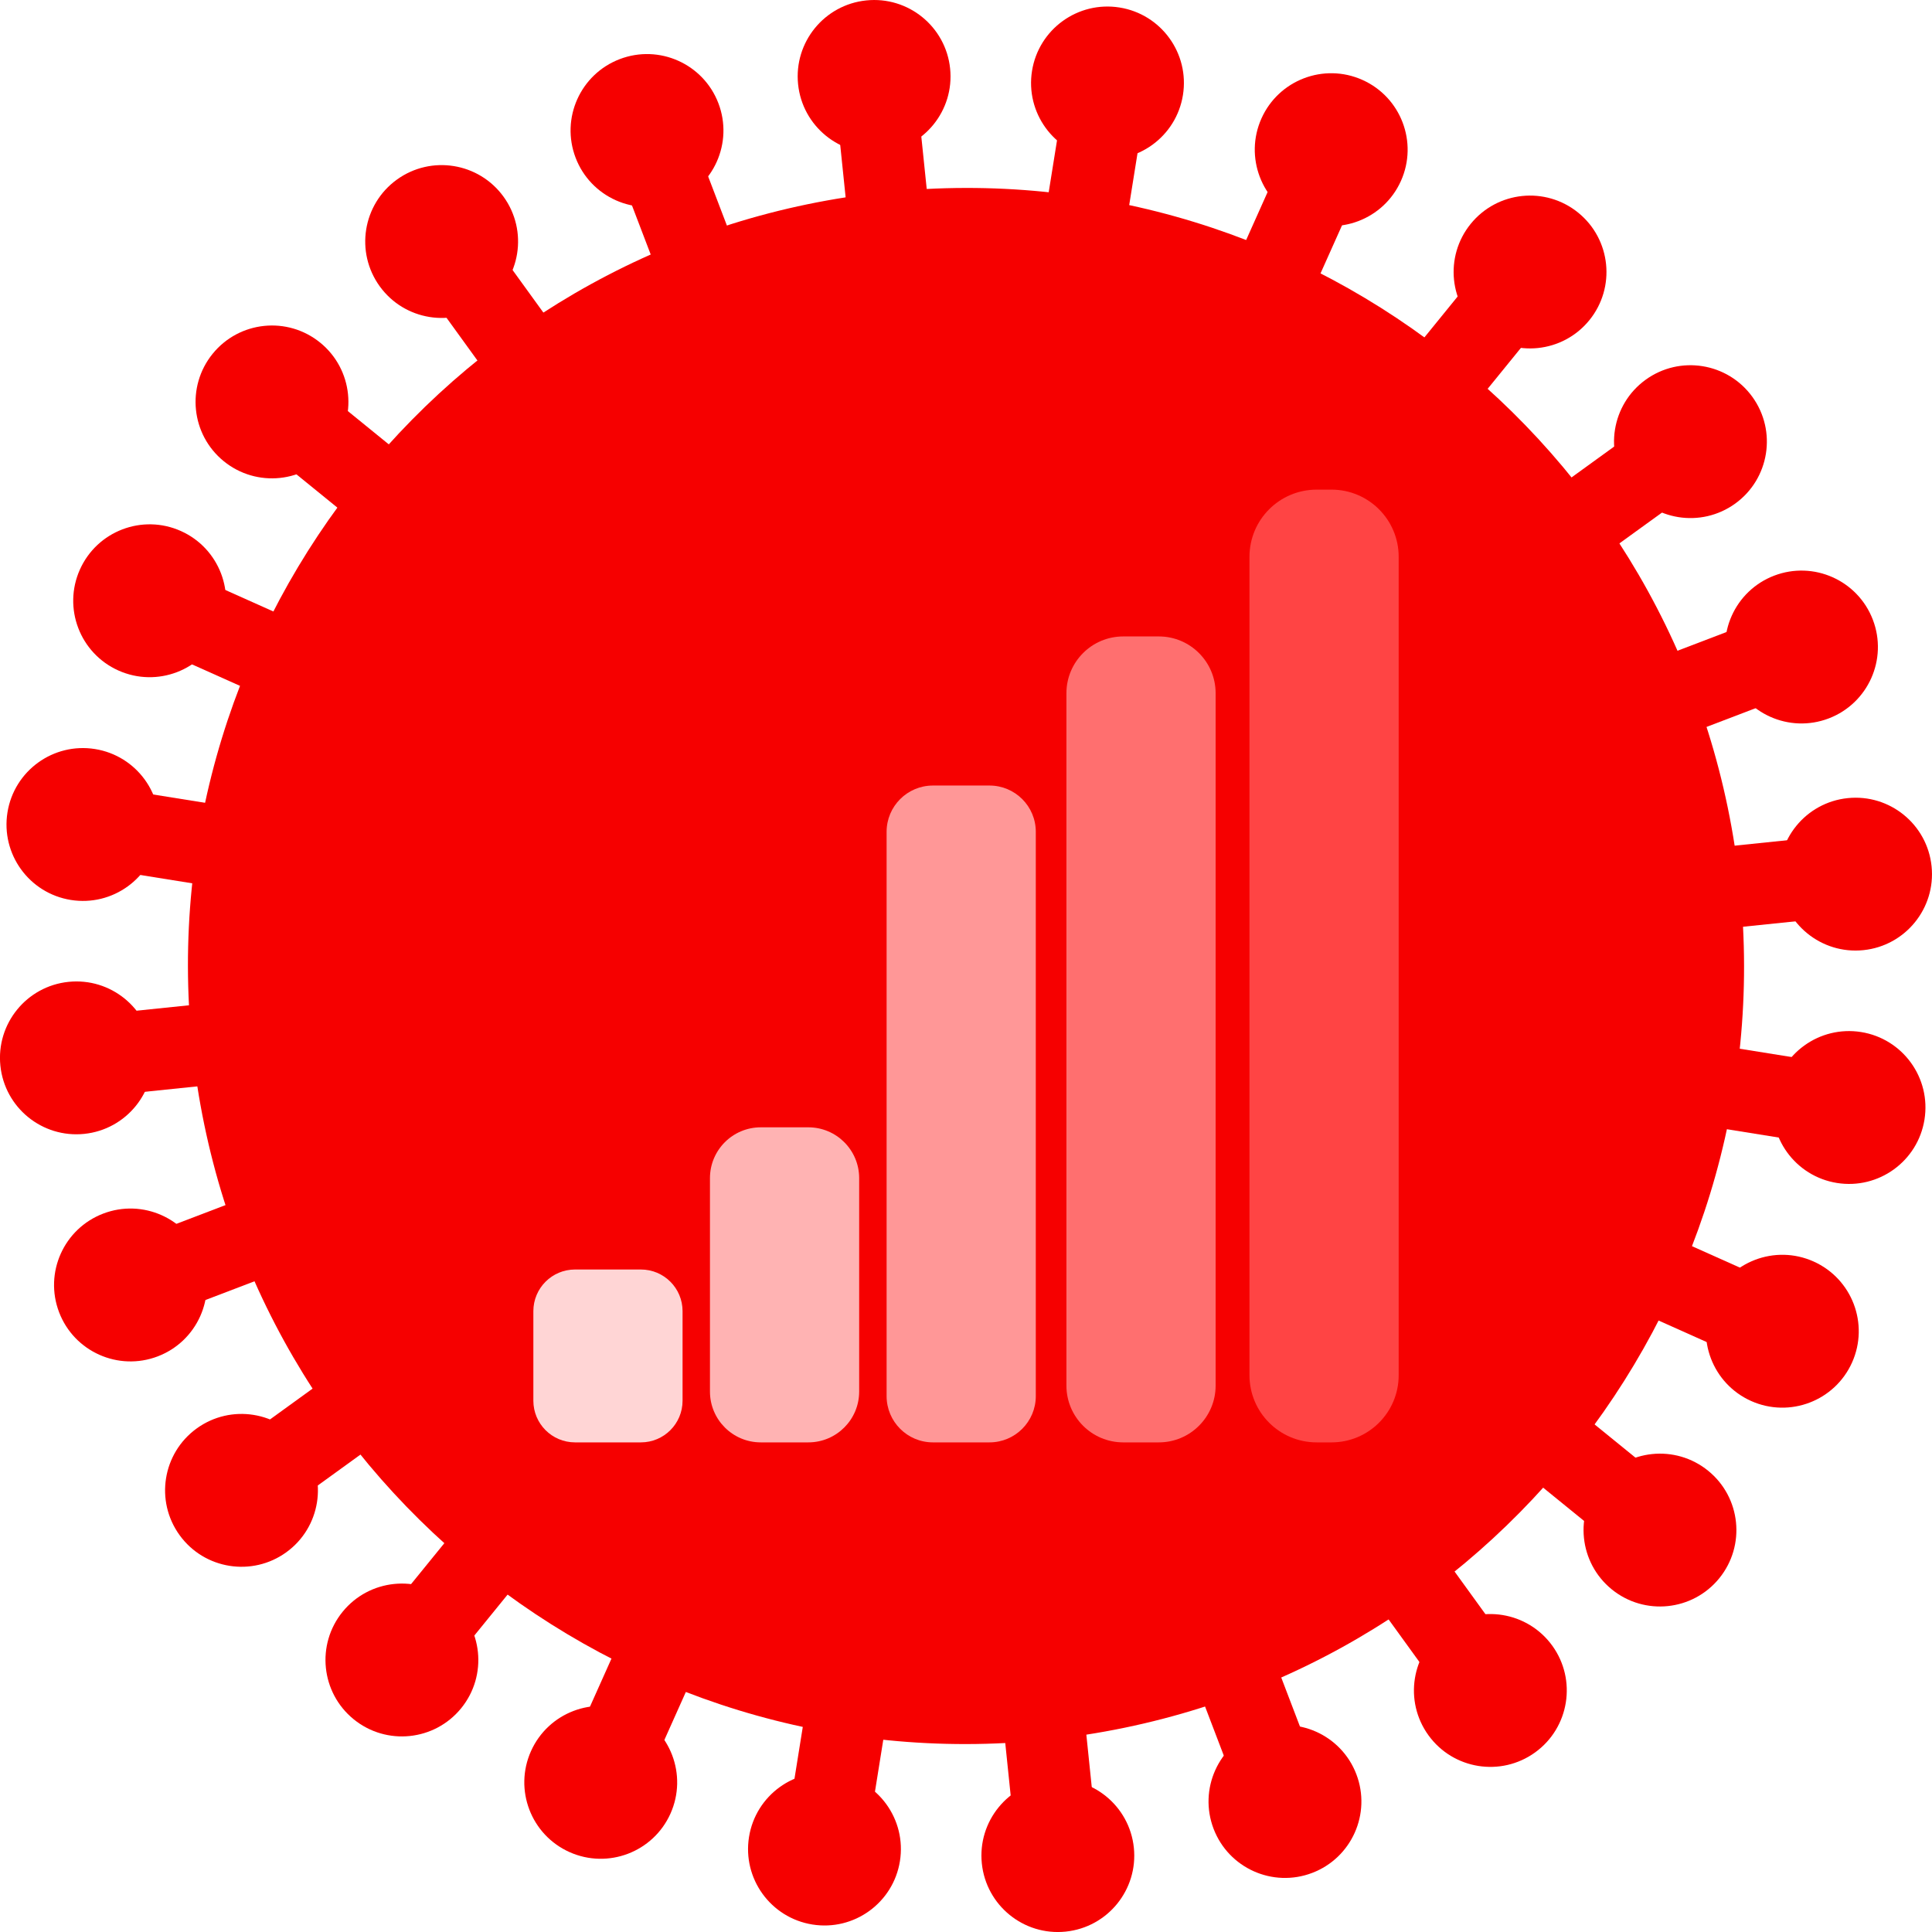
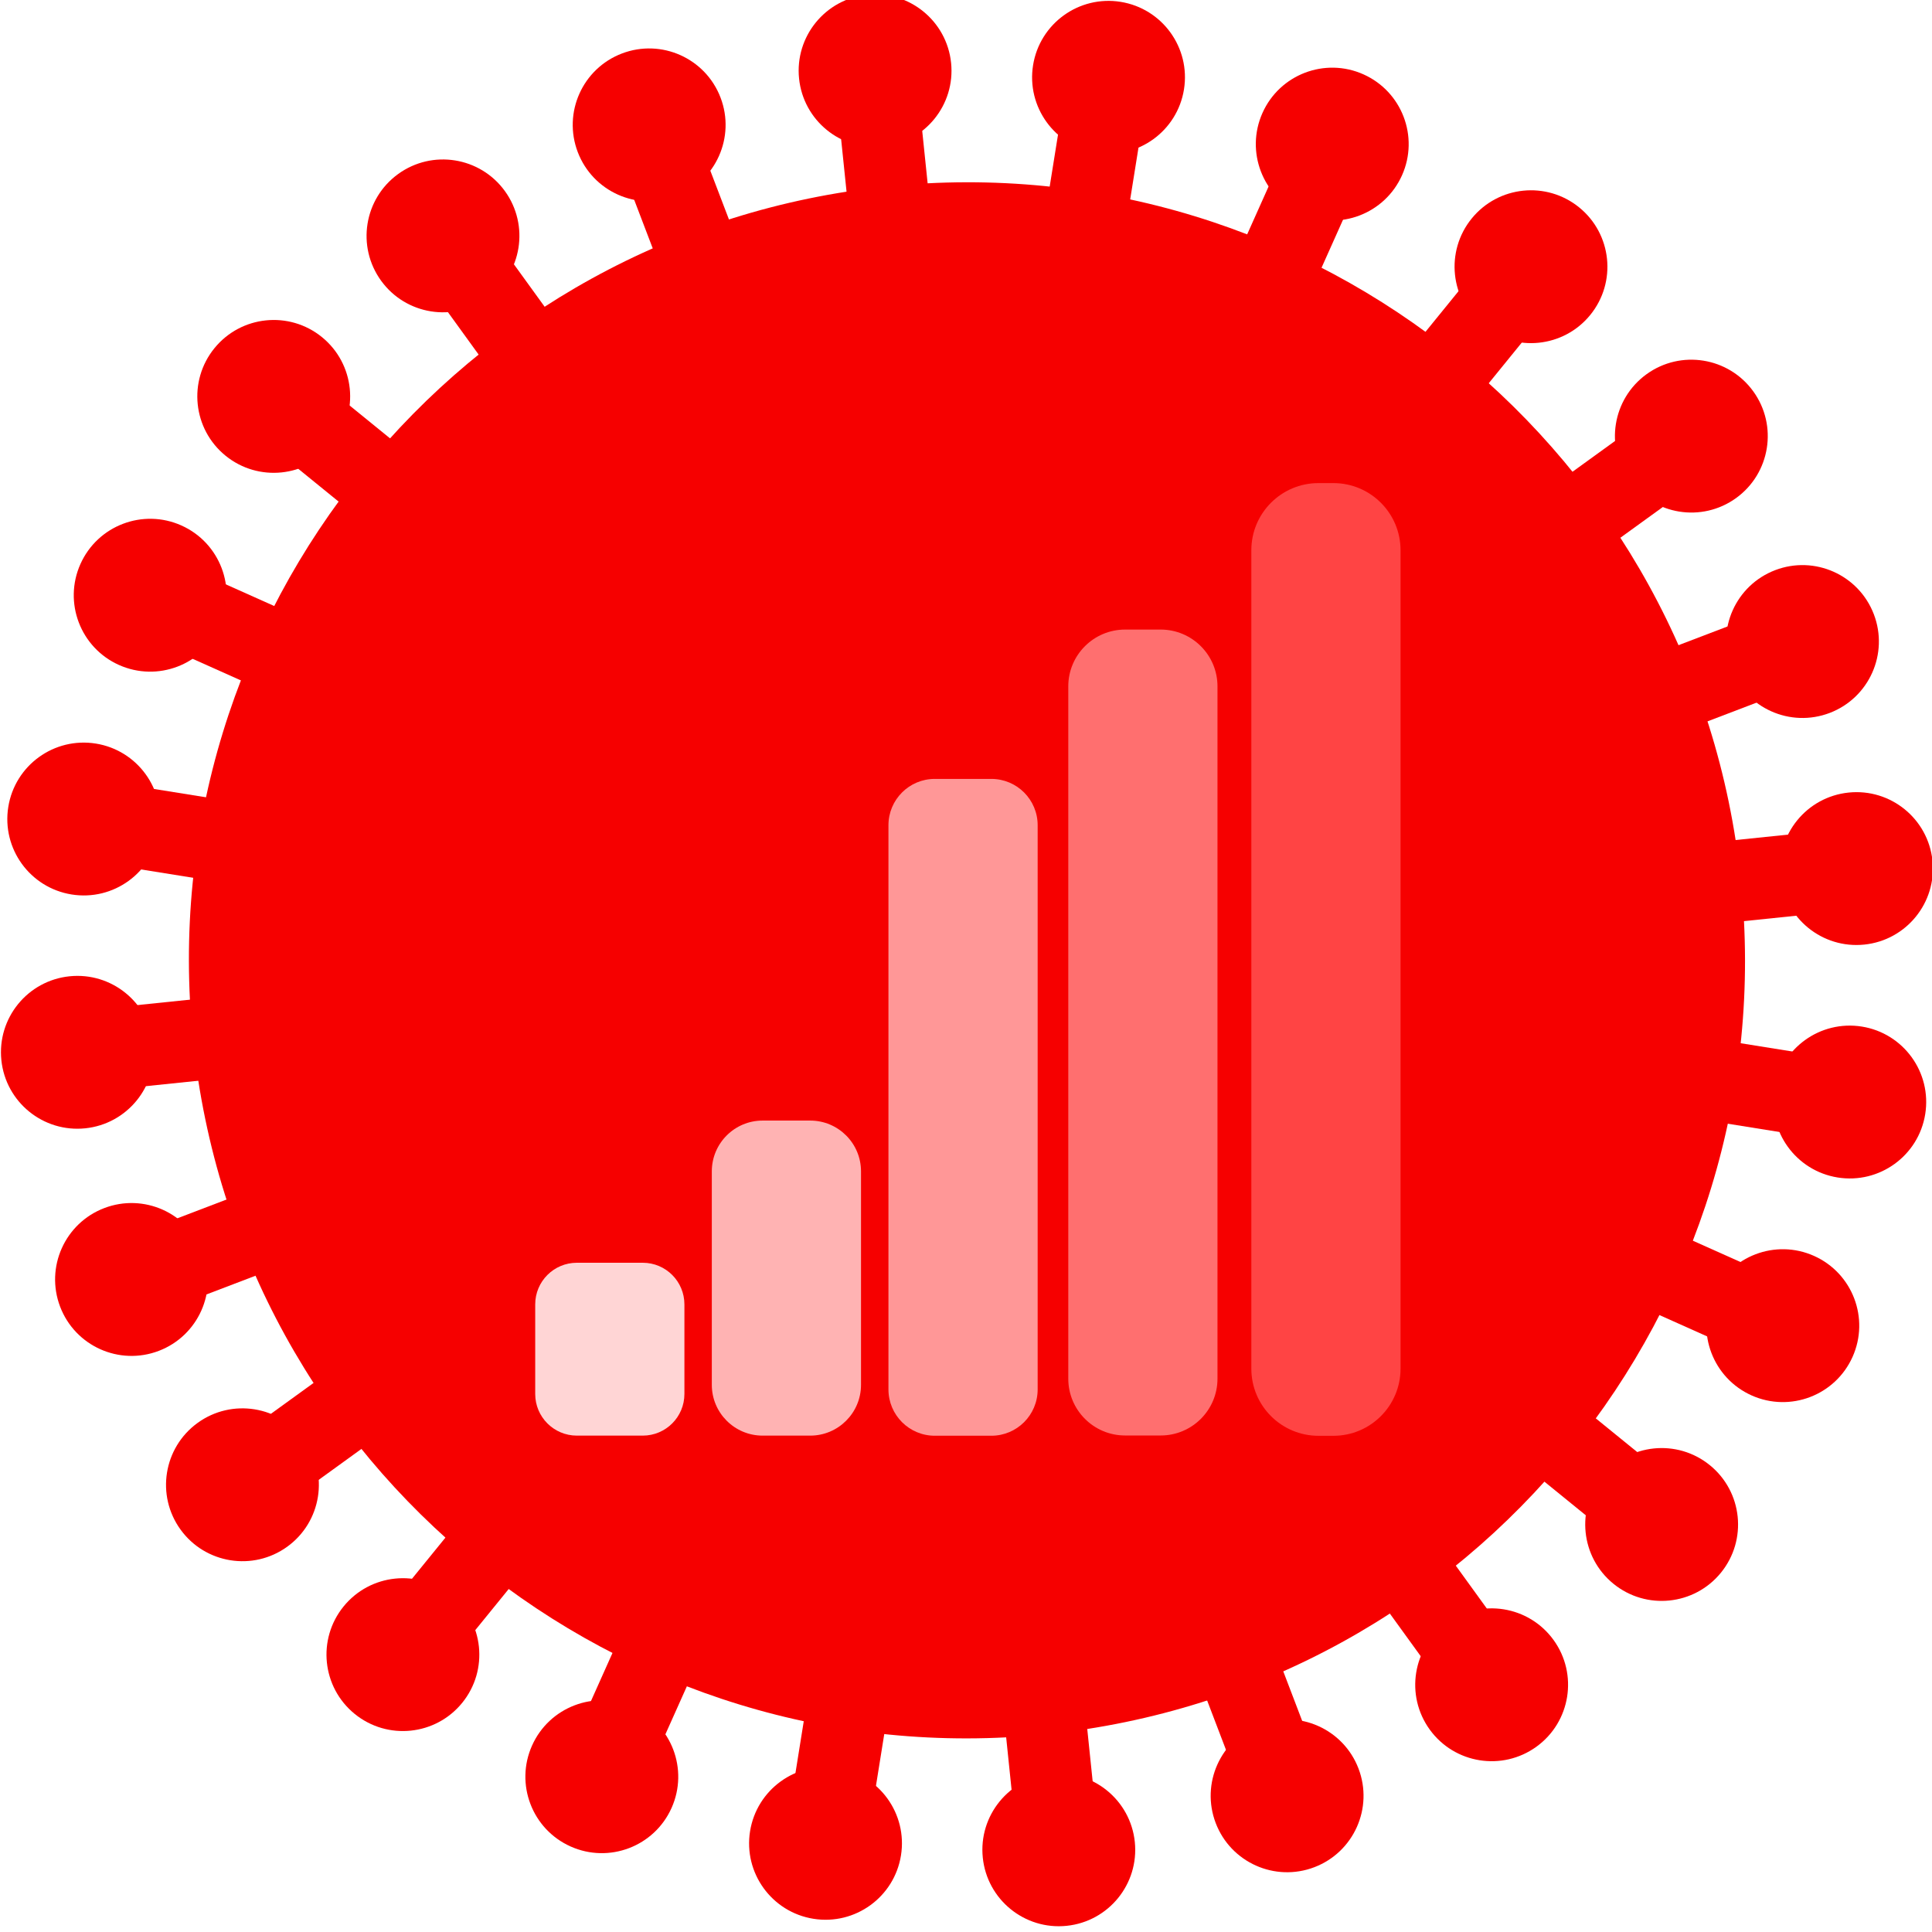
- <svg xmlns="http://www.w3.org/2000/svg" id="svg8" version="1.1" viewBox="0 0 15.478 15.478" height="58.5" width="58.5">
-   <defs id="defs2" />
-   <g id="layer1">
-     <g id="g1763" transform="matrix(2.777121,0,0,2.776694,959.9204,1819.542)">
-       <g transform="matrix(0.08353261,-0.00862774,0.00862641,0.08354545,-268.6205,-636.0303)" id="g1749" style="fill:#f60000;fill-opacity:1">
-         <path id="path1651" style="fill:#f60000;fill-opacity:1;stroke:#373737;stroke-width:0;stroke-miterlimit:4;stroke-dasharray:none;stroke-opacity:1" d="m -832.572,-285.918 a 26.726,26.726 0 0 1 -26.726,26.726 26.726,26.726 0 0 1 -26.726,-26.726 26.726,26.726 0 0 1 26.726,-26.726 26.726,26.726 0 0 1 26.726,26.726" />
-         <g id="g1659" transform="matrix(0.529163,0,0,0.529163,-399.6182,-159.0759)" style="fill:#f60000;fill-opacity:1">
-           <path id="path1653" style="opacity:1;fill:#f60000;fill-opacity:1;stroke:#373737;stroke-width:0;stroke-miterlimit:4;stroke-dasharray:none;stroke-opacity:1" d="m -871.339,-299.461 h 5.292 v 120.574 h -5.292 z" />
-           <path id="path1655" style="opacity:1;fill:#f60000;fill-opacity:1;stroke:#373737;stroke-width:0;stroke-miterlimit:4;stroke-dasharray:none;stroke-opacity:1" d="m -863.733,-297.76 a 4.961,4.961 0 0 1 -4.961,4.961 4.961,4.961 0 0 1 -4.961,-4.961 4.961,4.961 0 0 1 4.961,-4.961 4.961,4.961 0 0 1 4.961,4.961" />
-           <path id="path1657" style="opacity:1;fill:#f60000;fill-opacity:1;stroke:#373737;stroke-width:0;stroke-miterlimit:4;stroke-dasharray:none;stroke-opacity:1" d="m -863.733,-181.646 a 4.961,4.961 0 0 1 -4.961,4.961 4.961,4.961 0 0 1 -4.961,-4.961 4.961,4.961 0 0 1 4.961,-4.961 4.961,4.961 0 0 1 4.961,4.961" />
-         </g>
-         <g transform="matrix(0.5111322,0.1369575,-0.1369575,0.5111322,-448.1105,-44.42391)" id="g1667" style="fill:#f60000;fill-opacity:1">
-           <path id="path1661" style="opacity:1;fill:#f60000;fill-opacity:1;stroke:#373737;stroke-width:0;stroke-miterlimit:4;stroke-dasharray:none;stroke-opacity:1" d="m -871.339,-299.461 h 5.292 v 120.574 h -5.292 z" />
-           <path id="path1663" style="opacity:1;fill:#f60000;fill-opacity:1;stroke:#373737;stroke-width:0;stroke-miterlimit:4;stroke-dasharray:none;stroke-opacity:1" d="m -863.733,-297.76 a 4.961,4.961 0 0 1 -4.961,4.961 4.961,4.961 0 0 1 -4.961,-4.961 4.961,4.961 0 0 1 4.961,-4.961 4.961,4.961 0 0 1 4.961,4.961" />
-           <path id="path1665" style="opacity:1;fill:#f60000;fill-opacity:1;stroke:#373737;stroke-width:0;stroke-miterlimit:4;stroke-dasharray:none;stroke-opacity:1" d="m -863.733,-181.646 a 4.961,4.961 0 0 1 -4.961,4.961 4.961,4.961 0 0 1 -4.961,-4.961 4.961,4.961 0 0 1 4.961,-4.961 4.961,4.961 0 0 1 4.961,4.961" />
-         </g>
-         <g id="g1675" transform="matrix(0.4582686,0.2645815,-0.2645815,0.4582686,-524.6247,53.77066)" style="fill:#f60000;fill-opacity:1">
-           <path id="path1669" style="opacity:1;fill:#f60000;fill-opacity:1;stroke:#373737;stroke-width:0;stroke-miterlimit:4;stroke-dasharray:none;stroke-opacity:1" d="m -871.339,-299.461 h 5.292 v 120.574 h -5.292 z" />
-           <path id="path1671" style="opacity:1;fill:#f60000;fill-opacity:1;stroke:#373737;stroke-width:0;stroke-miterlimit:4;stroke-dasharray:none;stroke-opacity:1" d="m -863.733,-297.76 a 4.961,4.961 0 0 1 -4.961,4.961 4.961,4.961 0 0 1 -4.961,-4.961 4.961,4.961 0 0 1 4.961,-4.961 4.961,4.961 0 0 1 4.961,4.961" />
-           <path id="path1673" style="opacity:1;fill:#f60000;fill-opacity:1;stroke:#373737;stroke-width:0;stroke-miterlimit:4;stroke-dasharray:none;stroke-opacity:1" d="m -863.733,-181.646 a 4.961,4.961 0 0 1 -4.961,4.961 4.961,4.961 0 0 1 -4.961,-4.961 4.961,4.961 0 0 1 4.961,-4.961 4.961,4.961 0 0 1 4.961,4.961" />
-         </g>
-         <g transform="matrix(0.3741748,0.3741748,-0.3741748,0.3741748,-623.9463,128.816)" id="g1683" style="fill:#f60000;fill-opacity:1">
-           <path id="path1677" style="opacity:1;fill:#f60000;fill-opacity:1;stroke:#373737;stroke-width:0;stroke-miterlimit:4;stroke-dasharray:none;stroke-opacity:1" d="m -871.339,-299.461 h 5.292 v 120.574 h -5.292 z" />
-           <path id="path1679" style="opacity:1;fill:#f60000;fill-opacity:1;stroke:#373737;stroke-width:0;stroke-miterlimit:4;stroke-dasharray:none;stroke-opacity:1" d="m -863.733,-297.76 a 4.961,4.961 0 0 1 -4.961,4.961 4.961,4.961 0 0 1 -4.961,-4.961 4.961,4.961 0 0 1 4.961,-4.961 4.961,4.961 0 0 1 4.961,4.961" />
-           <path id="path1681" style="opacity:1;fill:#f60000;fill-opacity:1;stroke:#373737;stroke-width:0;stroke-miterlimit:4;stroke-dasharray:none;stroke-opacity:1" d="m -863.733,-181.646 a 4.961,4.961 0 0 1 -4.961,4.961 4.961,4.961 0 0 1 -4.961,-4.961 4.961,4.961 0 0 1 4.961,-4.961 4.961,4.961 0 0 1 4.961,4.961" />
-         </g>
-         <g id="g1691" transform="matrix(0.2645815,0.4582686,-0.4582686,0.2645815,-739.3068,175.5979)" style="fill:#f60000;fill-opacity:1">
-           <path id="path1685" style="opacity:1;fill:#f60000;fill-opacity:1;stroke:#373737;stroke-width:0;stroke-miterlimit:4;stroke-dasharray:none;stroke-opacity:1" d="m -871.339,-299.461 h 5.292 v 120.574 h -5.292 z" />
-           <path id="path1687" style="opacity:1;fill:#f60000;fill-opacity:1;stroke:#373737;stroke-width:0;stroke-miterlimit:4;stroke-dasharray:none;stroke-opacity:1" d="m -863.733,-297.76 a 4.961,4.961 0 0 1 -4.961,4.961 4.961,4.961 0 0 1 -4.961,-4.961 4.961,4.961 0 0 1 4.961,-4.961 4.961,4.961 0 0 1 4.961,4.961" />
-           <path id="path1689" style="opacity:1;fill:#f60000;fill-opacity:1;stroke:#373737;stroke-width:0;stroke-miterlimit:4;stroke-dasharray:none;stroke-opacity:1" d="m -863.733,-181.646 a 4.961,4.961 0 0 1 -4.961,4.961 4.961,4.961 0 0 1 -4.961,-4.961 4.961,4.961 0 0 1 4.961,-4.961 4.961,4.961 0 0 1 4.961,4.961" />
-         </g>
-         <g transform="matrix(0.1369575,0.5111322,-0.5111322,0.1369575,-862.8445,190.9283)" id="g1699" style="fill:#f60000;fill-opacity:1">
-           <path id="path1693" style="opacity:1;fill:#f60000;fill-opacity:1;stroke:#373737;stroke-width:0;stroke-miterlimit:4;stroke-dasharray:none;stroke-opacity:1" d="m -871.339,-299.461 h 5.292 v 120.574 h -5.292 z" />
-           <path id="path1695" style="opacity:1;fill:#f60000;fill-opacity:1;stroke:#373737;stroke-width:0;stroke-miterlimit:4;stroke-dasharray:none;stroke-opacity:1" d="m -863.733,-297.76 a 4.961,4.961 0 0 1 -4.961,4.961 4.961,4.961 0 0 1 -4.961,-4.961 4.961,4.961 0 0 1 4.961,-4.961 4.961,4.961 0 0 1 4.961,4.961" />
-           <path id="path1697" style="opacity:1;fill:#f60000;fill-opacity:1;stroke:#373737;stroke-width:0;stroke-miterlimit:4;stroke-dasharray:none;stroke-opacity:1" d="m -863.733,-181.646 a 4.961,4.961 0 0 1 -4.961,4.961 4.961,4.961 0 0 1 -4.961,-4.961 4.961,4.961 0 0 1 4.961,-4.961 4.961,4.961 0 0 1 4.961,4.961" />
-         </g>
-         <g id="g1707" transform="matrix(0,0.529163,-0.529163,0,-986.1406,173.7624)" style="fill:#f60000;fill-opacity:1">
-           <path id="path1701" style="opacity:1;fill:#f60000;fill-opacity:1;stroke:#373737;stroke-width:0;stroke-miterlimit:4;stroke-dasharray:none;stroke-opacity:1" d="m -871.339,-299.461 h 5.292 v 120.574 h -5.292 z" />
-           <path id="path1703" style="opacity:1;fill:#f60000;fill-opacity:1;stroke:#373737;stroke-width:0;stroke-miterlimit:4;stroke-dasharray:none;stroke-opacity:1" d="m -863.733,-297.76 a 4.961,4.961 0 0 1 -4.961,4.961 4.961,4.961 0 0 1 -4.961,-4.961 4.961,4.961 0 0 1 4.961,-4.961 4.961,4.961 0 0 1 4.961,4.961" />
-           <path id="path1705" style="opacity:1;fill:#f60000;fill-opacity:1;stroke:#373737;stroke-width:0;stroke-miterlimit:4;stroke-dasharray:none;stroke-opacity:1" d="m -863.733,-181.646 a 4.961,4.961 0 0 1 -4.961,4.961 4.961,4.961 0 0 1 -4.961,-4.961 4.961,4.961 0 0 1 4.961,-4.961 4.961,4.961 0 0 1 4.961,4.961" />
-         </g>
-         <g transform="matrix(-0.1369575,0.5111322,-0.5111322,-0.1369575,-1100.793,125.27)" id="g1715" style="fill:#f60000;fill-opacity:1">
-           <path id="path1709" style="opacity:1;fill:#f60000;fill-opacity:1;stroke:#373737;stroke-width:0;stroke-miterlimit:4;stroke-dasharray:none;stroke-opacity:1" d="m -871.339,-299.461 h 5.292 v 120.574 h -5.292 z" />
-           <path id="path1711" style="opacity:1;fill:#f60000;fill-opacity:1;stroke:#373737;stroke-width:0;stroke-miterlimit:4;stroke-dasharray:none;stroke-opacity:1" d="m -863.733,-297.76 a 4.961,4.961 0 0 1 -4.961,4.961 4.961,4.961 0 0 1 -4.961,-4.961 4.961,4.961 0 0 1 4.961,-4.961 4.961,4.961 0 0 1 4.961,4.961" />
-           <path id="path1713" style="opacity:1;fill:#f60000;fill-opacity:1;stroke:#373737;stroke-width:0;stroke-miterlimit:4;stroke-dasharray:none;stroke-opacity:1" d="m -863.733,-181.646 a 4.961,4.961 0 0 1 -4.961,4.961 4.961,4.961 0 0 1 -4.961,-4.961 4.961,4.961 0 0 1 4.961,-4.961 4.961,4.961 0 0 1 4.961,4.961" />
-         </g>
-         <g id="g1723" transform="matrix(-0.2645815,0.4582686,-0.4582686,-0.2645815,-1198.987,48.75587)" style="fill:#f60000;fill-opacity:1">
-           <path id="path1717" style="opacity:1;fill:#f60000;fill-opacity:1;stroke:#373737;stroke-width:0;stroke-miterlimit:4;stroke-dasharray:none;stroke-opacity:1" d="m -871.339,-299.461 h 5.292 v 120.574 h -5.292 z" />
-           <path id="path1719" style="opacity:1;fill:#f60000;fill-opacity:1;stroke:#373737;stroke-width:0;stroke-miterlimit:4;stroke-dasharray:none;stroke-opacity:1" d="m -863.733,-297.76 a 4.961,4.961 0 0 1 -4.961,4.961 4.961,4.961 0 0 1 -4.961,-4.961 4.961,4.961 0 0 1 4.961,-4.961 4.961,4.961 0 0 1 4.961,4.961" />
-           <path id="path1721" style="opacity:1;fill:#f60000;fill-opacity:1;stroke:#373737;stroke-width:0;stroke-miterlimit:4;stroke-dasharray:none;stroke-opacity:1" d="m -863.733,-181.646 a 4.961,4.961 0 0 1 -4.961,4.961 4.961,4.961 0 0 1 -4.961,-4.961 4.961,4.961 0 0 1 4.961,-4.961 4.961,4.961 0 0 1 4.961,4.961" />
-         </g>
-         <g transform="matrix(-0.3741748,0.3741748,-0.3741748,-0.3741748,-1274.033,-50.56575)" id="g1731" style="fill:#f60000;fill-opacity:1">
-           <path id="path1725" style="opacity:1;fill:#f60000;fill-opacity:1;stroke:#373737;stroke-width:0;stroke-miterlimit:4;stroke-dasharray:none;stroke-opacity:1" d="m -871.339,-299.461 h 5.292 v 120.574 h -5.292 z" />
-           <path id="path1727" style="opacity:1;fill:#f60000;fill-opacity:1;stroke:#373737;stroke-width:0;stroke-miterlimit:4;stroke-dasharray:none;stroke-opacity:1" d="m -863.733,-297.76 a 4.961,4.961 0 0 1 -4.961,4.961 4.961,4.961 0 0 1 -4.961,-4.961 4.961,4.961 0 0 1 4.961,-4.961 4.961,4.961 0 0 1 4.961,4.961" />
-           <path id="path1729" style="opacity:1;fill:#f60000;fill-opacity:1;stroke:#373737;stroke-width:0;stroke-miterlimit:4;stroke-dasharray:none;stroke-opacity:1" d="m -863.733,-181.646 a 4.961,4.961 0 0 1 -4.961,4.961 4.961,4.961 0 0 1 -4.961,-4.961 4.961,4.961 0 0 1 4.961,-4.961 4.961,4.961 0 0 1 4.961,4.961" />
-         </g>
-         <g id="g1739" transform="matrix(-0.4582686,0.2645815,-0.2645815,-0.4582686,-1320.814,-165.9262)" style="fill:#f60000;fill-opacity:1">
-           <path id="path1733" style="opacity:1;fill:#f60000;fill-opacity:1;stroke:#373737;stroke-width:0;stroke-miterlimit:4;stroke-dasharray:none;stroke-opacity:1" d="m -871.339,-299.461 h 5.292 v 120.574 h -5.292 z" />
-           <path id="path1735" style="opacity:1;fill:#f60000;fill-opacity:1;stroke:#373737;stroke-width:0;stroke-miterlimit:4;stroke-dasharray:none;stroke-opacity:1" d="m -863.733,-297.76 a 4.961,4.961 0 0 1 -4.961,4.961 4.961,4.961 0 0 1 -4.961,-4.961 4.961,4.961 0 0 1 4.961,-4.961 4.961,4.961 0 0 1 4.961,4.961" />
-           <path id="path1737" style="opacity:1;fill:#f60000;fill-opacity:1;stroke:#373737;stroke-width:0;stroke-miterlimit:4;stroke-dasharray:none;stroke-opacity:1" d="m -863.733,-181.646 a 4.961,4.961 0 0 1 -4.961,4.961 4.961,4.961 0 0 1 -4.961,-4.961 4.961,4.961 0 0 1 4.961,-4.961 4.961,4.961 0 0 1 4.961,4.961" />
-         </g>
-         <g transform="matrix(-0.5111322,0.1369575,-0.1369575,-0.5111322,-1336.145,-289.464)" id="g1747" style="fill:#f60000;fill-opacity:1">
-           <path id="path1741" style="opacity:1;fill:#f60000;fill-opacity:1;stroke:#373737;stroke-width:0;stroke-miterlimit:4;stroke-dasharray:none;stroke-opacity:1" d="m -871.339,-299.461 h 5.292 v 120.574 h -5.292 z" />
-           <path id="path1743" style="opacity:1;fill:#f60000;fill-opacity:1;stroke:#373737;stroke-width:0;stroke-miterlimit:4;stroke-dasharray:none;stroke-opacity:1" d="m -863.733,-297.76 a 4.961,4.961 0 0 1 -4.961,4.961 4.961,4.961 0 0 1 -4.961,-4.961 4.961,4.961 0 0 1 4.961,-4.961 4.961,4.961 0 0 1 4.961,4.961" />
-           <path id="path1745" style="opacity:1;fill:#f60000;fill-opacity:1;stroke:#373737;stroke-width:0;stroke-miterlimit:4;stroke-dasharray:none;stroke-opacity:1" d="m -863.733,-181.646 a 4.961,4.961 0 0 1 -4.961,4.961 4.961,4.961 0 0 1 -4.961,-4.961 4.961,4.961 0 0 1 4.961,-4.961 4.961,4.961 0 0 1 4.961,4.961" />
-         </g>
+ <svg xmlns="http://www.w3.org/2000/svg" width="58.5" height="58.5" version="1.1" viewBox="0 0 15.478 15.478">
+   <g transform="matrix(2.7771 0 0 2.7767 959.92 1819.5)">
+     <g transform="matrix(.083533 -.0086277 .0086264 .083545 -268.62 -636.03)" style="fill:#f60000">
+       <path d="m-832.57-285.92a26.726 26.726 0 0 1-26.726 26.726 26.726 26.726 0 0 1-26.726-26.726 26.726 26.726 0 0 1 26.726-26.726 26.726 26.726 0 0 1 26.726 26.726" style="fill:#f60000;stroke-width:0" />
+       <g transform="matrix(.52916 0 0 .52916 -399.62 -159.08)" style="fill:#f60000">
+         <path d="m-871.34-299.46h5.292v120.57h-5.292z" style="fill:#f60000;stroke-width:0" />
+         <path d="m-863.73-297.76a4.961 4.961 0 0 1-4.961 4.961 4.961 4.961 0 0 1-4.961-4.961 4.961 4.961 0 0 1 4.961-4.961 4.961 4.961 0 0 1 4.961 4.961" style="fill:#f60000;stroke-width:0" />
+         <path d="m-863.73-181.65a4.961 4.961 0 0 1-4.961 4.961 4.961 4.961 0 0 1-4.961-4.961 4.961 4.961 0 0 1 4.961-4.961 4.961 4.961 0 0 1 4.961 4.961" style="fill:#f60000;stroke-width:0" />
      </g>
-       <g id="g1761" transform="matrix(0.1033178,0,0,0.1033337,-343.4029,-598.2252)">
-         <rect style="fill:#ffd5d5;fill-opacity:1;stroke:#373737;stroke-width:0;stroke-miterlimit:4;stroke-dasharray:none;stroke-opacity:1" id="rect1751" width="4.166" height="4.827" x="-6.887" y="-516.799" ry="1.163" />
-         <rect ry="1.419" y="-520.769" x="-1.956" height="8.797" width="4.166" id="rect1753" style="fill:#ffb3b3;fill-opacity:1;stroke:#373737;stroke-width:0;stroke-miterlimit:4;stroke-dasharray:none;stroke-opacity:1" />
-         <rect style="fill:#ff9797;fill-opacity:1;stroke:#373737;stroke-width:0;stroke-miterlimit:4;stroke-dasharray:none;stroke-opacity:1" id="rect1755" width="4.166" height="18.34" x="2.976" y="-530.312" ry="1.293" />
-         <rect ry="1.586" y="-534.475" x="7.997" height="22.503" width="4.166" id="rect1757" style="fill:#ff6f6f;fill-opacity:1;stroke:#373737;stroke-width:0;stroke-miterlimit:4;stroke-dasharray:none;stroke-opacity:1" />
-         <rect style="fill:#ff4444;fill-opacity:1;stroke:#373737;stroke-width:0;stroke-miterlimit:4;stroke-dasharray:none;stroke-opacity:1" id="rect1759" width="4.166" height="26.602" x="13.108" y="-538.574" ry="1.875" />
+       <g transform="matrix(.51113 .13696 -.13696 .51113 -448.11 -44.424)" style="fill:#f60000">
+         <path d="m-871.34-299.46h5.292v120.57h-5.292z" style="fill:#f60000;stroke-width:0" />
+         <path d="m-863.73-297.76a4.961 4.961 0 0 1-4.961 4.961 4.961 4.961 0 0 1-4.961-4.961 4.961 4.961 0 0 1 4.961-4.961 4.961 4.961 0 0 1 4.961 4.961" style="fill:#f60000;stroke-width:0" />
+         <path d="m-863.73-181.65a4.961 4.961 0 0 1-4.961 4.961 4.961 4.961 0 0 1-4.961-4.961 4.961 4.961 0 0 1 4.961-4.961 4.961 4.961 0 0 1 4.961 4.961" style="fill:#f60000;stroke-width:0" />
      </g>
+       <g transform="matrix(.45827 .26458 -.26458 .45827 -524.62 53.771)" style="fill:#f60000">
+         <path d="m-871.34-299.46h5.292v120.57h-5.292z" style="fill:#f60000;stroke-width:0" />
+         <path d="m-863.73-297.76a4.961 4.961 0 0 1-4.961 4.961 4.961 4.961 0 0 1-4.961-4.961 4.961 4.961 0 0 1 4.961-4.961 4.961 4.961 0 0 1 4.961 4.961" style="fill:#f60000;stroke-width:0" />
+         <path d="m-863.73-181.65a4.961 4.961 0 0 1-4.961 4.961 4.961 4.961 0 0 1-4.961-4.961 4.961 4.961 0 0 1 4.961-4.961 4.961 4.961 0 0 1 4.961 4.961" style="fill:#f60000;stroke-width:0" />
+       </g>
+       <g transform="matrix(.37417 .37417 -.37417 .37417 -623.95 128.82)" style="fill:#f60000">
+         <path d="m-871.34-299.46h5.292v120.57h-5.292z" style="fill:#f60000;stroke-width:0" />
+         <path d="m-863.73-297.76a4.961 4.961 0 0 1-4.961 4.961 4.961 4.961 0 0 1-4.961-4.961 4.961 4.961 0 0 1 4.961-4.961 4.961 4.961 0 0 1 4.961 4.961" style="fill:#f60000;stroke-width:0" />
+         <path d="m-863.73-181.65a4.961 4.961 0 0 1-4.961 4.961 4.961 4.961 0 0 1-4.961-4.961 4.961 4.961 0 0 1 4.961-4.961 4.961 4.961 0 0 1 4.961 4.961" style="fill:#f60000;stroke-width:0" />
+       </g>
+       <g transform="matrix(.26458 .45827 -.45827 .26458 -739.31 175.6)" style="fill:#f60000">
+         <path d="m-871.34-299.46h5.292v120.57h-5.292z" style="fill:#f60000;stroke-width:0" />
+         <path d="m-863.73-297.76a4.961 4.961 0 0 1-4.961 4.961 4.961 4.961 0 0 1-4.961-4.961 4.961 4.961 0 0 1 4.961-4.961 4.961 4.961 0 0 1 4.961 4.961" style="fill:#f60000;stroke-width:0" />
+         <path d="m-863.73-181.65a4.961 4.961 0 0 1-4.961 4.961 4.961 4.961 0 0 1-4.961-4.961 4.961 4.961 0 0 1 4.961-4.961 4.961 4.961 0 0 1 4.961 4.961" style="fill:#f60000;stroke-width:0" />
+       </g>
+       <g transform="matrix(.13696 .51113 -.51113 .13696 -862.84 190.93)" style="fill:#f60000">
+         <path d="m-871.34-299.46h5.292v120.57h-5.292z" style="fill:#f60000;stroke-width:0" />
+         <path d="m-863.73-297.76a4.961 4.961 0 0 1-4.961 4.961 4.961 4.961 0 0 1-4.961-4.961 4.961 4.961 0 0 1 4.961-4.961 4.961 4.961 0 0 1 4.961 4.961" style="fill:#f60000;stroke-width:0" />
+         <path d="m-863.73-181.65a4.961 4.961 0 0 1-4.961 4.961 4.961 4.961 0 0 1-4.961-4.961 4.961 4.961 0 0 1 4.961-4.961 4.961 4.961 0 0 1 4.961 4.961" style="fill:#f60000;stroke-width:0" />
+       </g>
+       <g transform="matrix(0 .52916 -.52916 0 -986.14 173.76)" style="fill:#f60000">
+         <path d="m-871.34-299.46h5.292v120.57h-5.292z" style="fill:#f60000;stroke-width:0" />
+         <path d="m-863.73-297.76a4.961 4.961 0 0 1-4.961 4.961 4.961 4.961 0 0 1-4.961-4.961 4.961 4.961 0 0 1 4.961-4.961 4.961 4.961 0 0 1 4.961 4.961" style="fill:#f60000;stroke-width:0" />
+         <path d="m-863.73-181.65a4.961 4.961 0 0 1-4.961 4.961 4.961 4.961 0 0 1-4.961-4.961 4.961 4.961 0 0 1 4.961-4.961 4.961 4.961 0 0 1 4.961 4.961" style="fill:#f60000;stroke-width:0" />
+       </g>
+       <g transform="matrix(-.13696 .51113 -.51113 -.13696 -1100.8 125.27)" style="fill:#f60000">
+         <path d="m-871.34-299.46h5.292v120.57h-5.292z" style="fill:#f60000;stroke-width:0" />
+         <path d="m-863.73-297.76a4.961 4.961 0 0 1-4.961 4.961 4.961 4.961 0 0 1-4.961-4.961 4.961 4.961 0 0 1 4.961-4.961 4.961 4.961 0 0 1 4.961 4.961" style="fill:#f60000;stroke-width:0" />
+         <path d="m-863.73-181.65a4.961 4.961 0 0 1-4.961 4.961 4.961 4.961 0 0 1-4.961-4.961 4.961 4.961 0 0 1 4.961-4.961 4.961 4.961 0 0 1 4.961 4.961" style="fill:#f60000;stroke-width:0" />
+       </g>
+       <g transform="matrix(-.26458 .45827 -.45827 -.26458 -1199 48.756)" style="fill:#f60000">
+         <path d="m-871.34-299.46h5.292v120.57h-5.292z" style="fill:#f60000;stroke-width:0" />
+         <path d="m-863.73-297.76a4.961 4.961 0 0 1-4.961 4.961 4.961 4.961 0 0 1-4.961-4.961 4.961 4.961 0 0 1 4.961-4.961 4.961 4.961 0 0 1 4.961 4.961" style="fill:#f60000;stroke-width:0" />
+         <path d="m-863.73-181.65a4.961 4.961 0 0 1-4.961 4.961 4.961 4.961 0 0 1-4.961-4.961 4.961 4.961 0 0 1 4.961-4.961 4.961 4.961 0 0 1 4.961 4.961" style="fill:#f60000;stroke-width:0" />
+       </g>
+       <g transform="matrix(-.37417 .37417 -.37417 -.37417 -1274 -50.566)" style="fill:#f60000">
+         <path d="m-871.34-299.46h5.292v120.57h-5.292z" style="fill:#f60000;stroke-width:0" />
+         <path d="m-863.73-297.76a4.961 4.961 0 0 1-4.961 4.961 4.961 4.961 0 0 1-4.961-4.961 4.961 4.961 0 0 1 4.961-4.961 4.961 4.961 0 0 1 4.961 4.961" style="fill:#f60000;stroke-width:0" />
+         <path d="m-863.73-181.65a4.961 4.961 0 0 1-4.961 4.961 4.961 4.961 0 0 1-4.961-4.961 4.961 4.961 0 0 1 4.961-4.961 4.961 4.961 0 0 1 4.961 4.961" style="fill:#f60000;stroke-width:0" />
+       </g>
+       <g transform="matrix(-.45827 .26458 -.26458 -.45827 -1320.8 -165.93)" style="fill:#f60000">
+         <path d="m-871.34-299.46h5.292v120.57h-5.292z" style="fill:#f60000;stroke-width:0" />
+         <path d="m-863.73-297.76a4.961 4.961 0 0 1-4.961 4.961 4.961 4.961 0 0 1-4.961-4.961 4.961 4.961 0 0 1 4.961-4.961 4.961 4.961 0 0 1 4.961 4.961" style="fill:#f60000;stroke-width:0" />
+         <path d="m-863.73-181.65a4.961 4.961 0 0 1-4.961 4.961 4.961 4.961 0 0 1-4.961-4.961 4.961 4.961 0 0 1 4.961-4.961 4.961 4.961 0 0 1 4.961 4.961" style="fill:#f60000;stroke-width:0" />
+       </g>
+       <g transform="matrix(-.51113 .13696 -.13696 -.51113 -1336.1 -289.46)" style="fill:#f60000">
+         <path d="m-871.34-299.46h5.292v120.57h-5.292z" style="fill:#f60000;stroke-width:0" />
+         <path d="m-863.73-297.76a4.961 4.961 0 0 1-4.961 4.961 4.961 4.961 0 0 1-4.961-4.961 4.961 4.961 0 0 1 4.961-4.961 4.961 4.961 0 0 1 4.961 4.961" style="fill:#f60000;stroke-width:0" />
+         <path d="m-863.73-181.65a4.961 4.961 0 0 1-4.961 4.961 4.961 4.961 0 0 1-4.961-4.961 4.961 4.961 0 0 1 4.961-4.961 4.961 4.961 0 0 1 4.961 4.961" style="fill:#f60000;stroke-width:0" />
+       </g>
+     </g>
+     <g transform="matrix(.10332 0 0 .10333 -343.4 -598.23)">
+       <rect x="-6.887" y="-516.8" width="4.166" height="4.827" ry="1.163" style="fill:#ffd5d5;stroke-width:0" />
+       <rect x="-1.956" y="-520.77" width="4.166" height="8.797" ry="1.419" style="fill:#ffb3b3;stroke-width:0" />
+       <rect x="2.976" y="-530.31" width="4.166" height="18.34" ry="1.293" style="fill:#ff9797;stroke-width:0" />
+       <rect x="7.997" y="-534.48" width="4.166" height="22.503" ry="1.586" style="fill:#ff6f6f;stroke-width:0" />
+       <rect x="13.108" y="-538.57" width="4.166" height="26.602" ry="1.875" style="fill:#f44;stroke-width:0" />
    </g>
  </g>
</svg>
